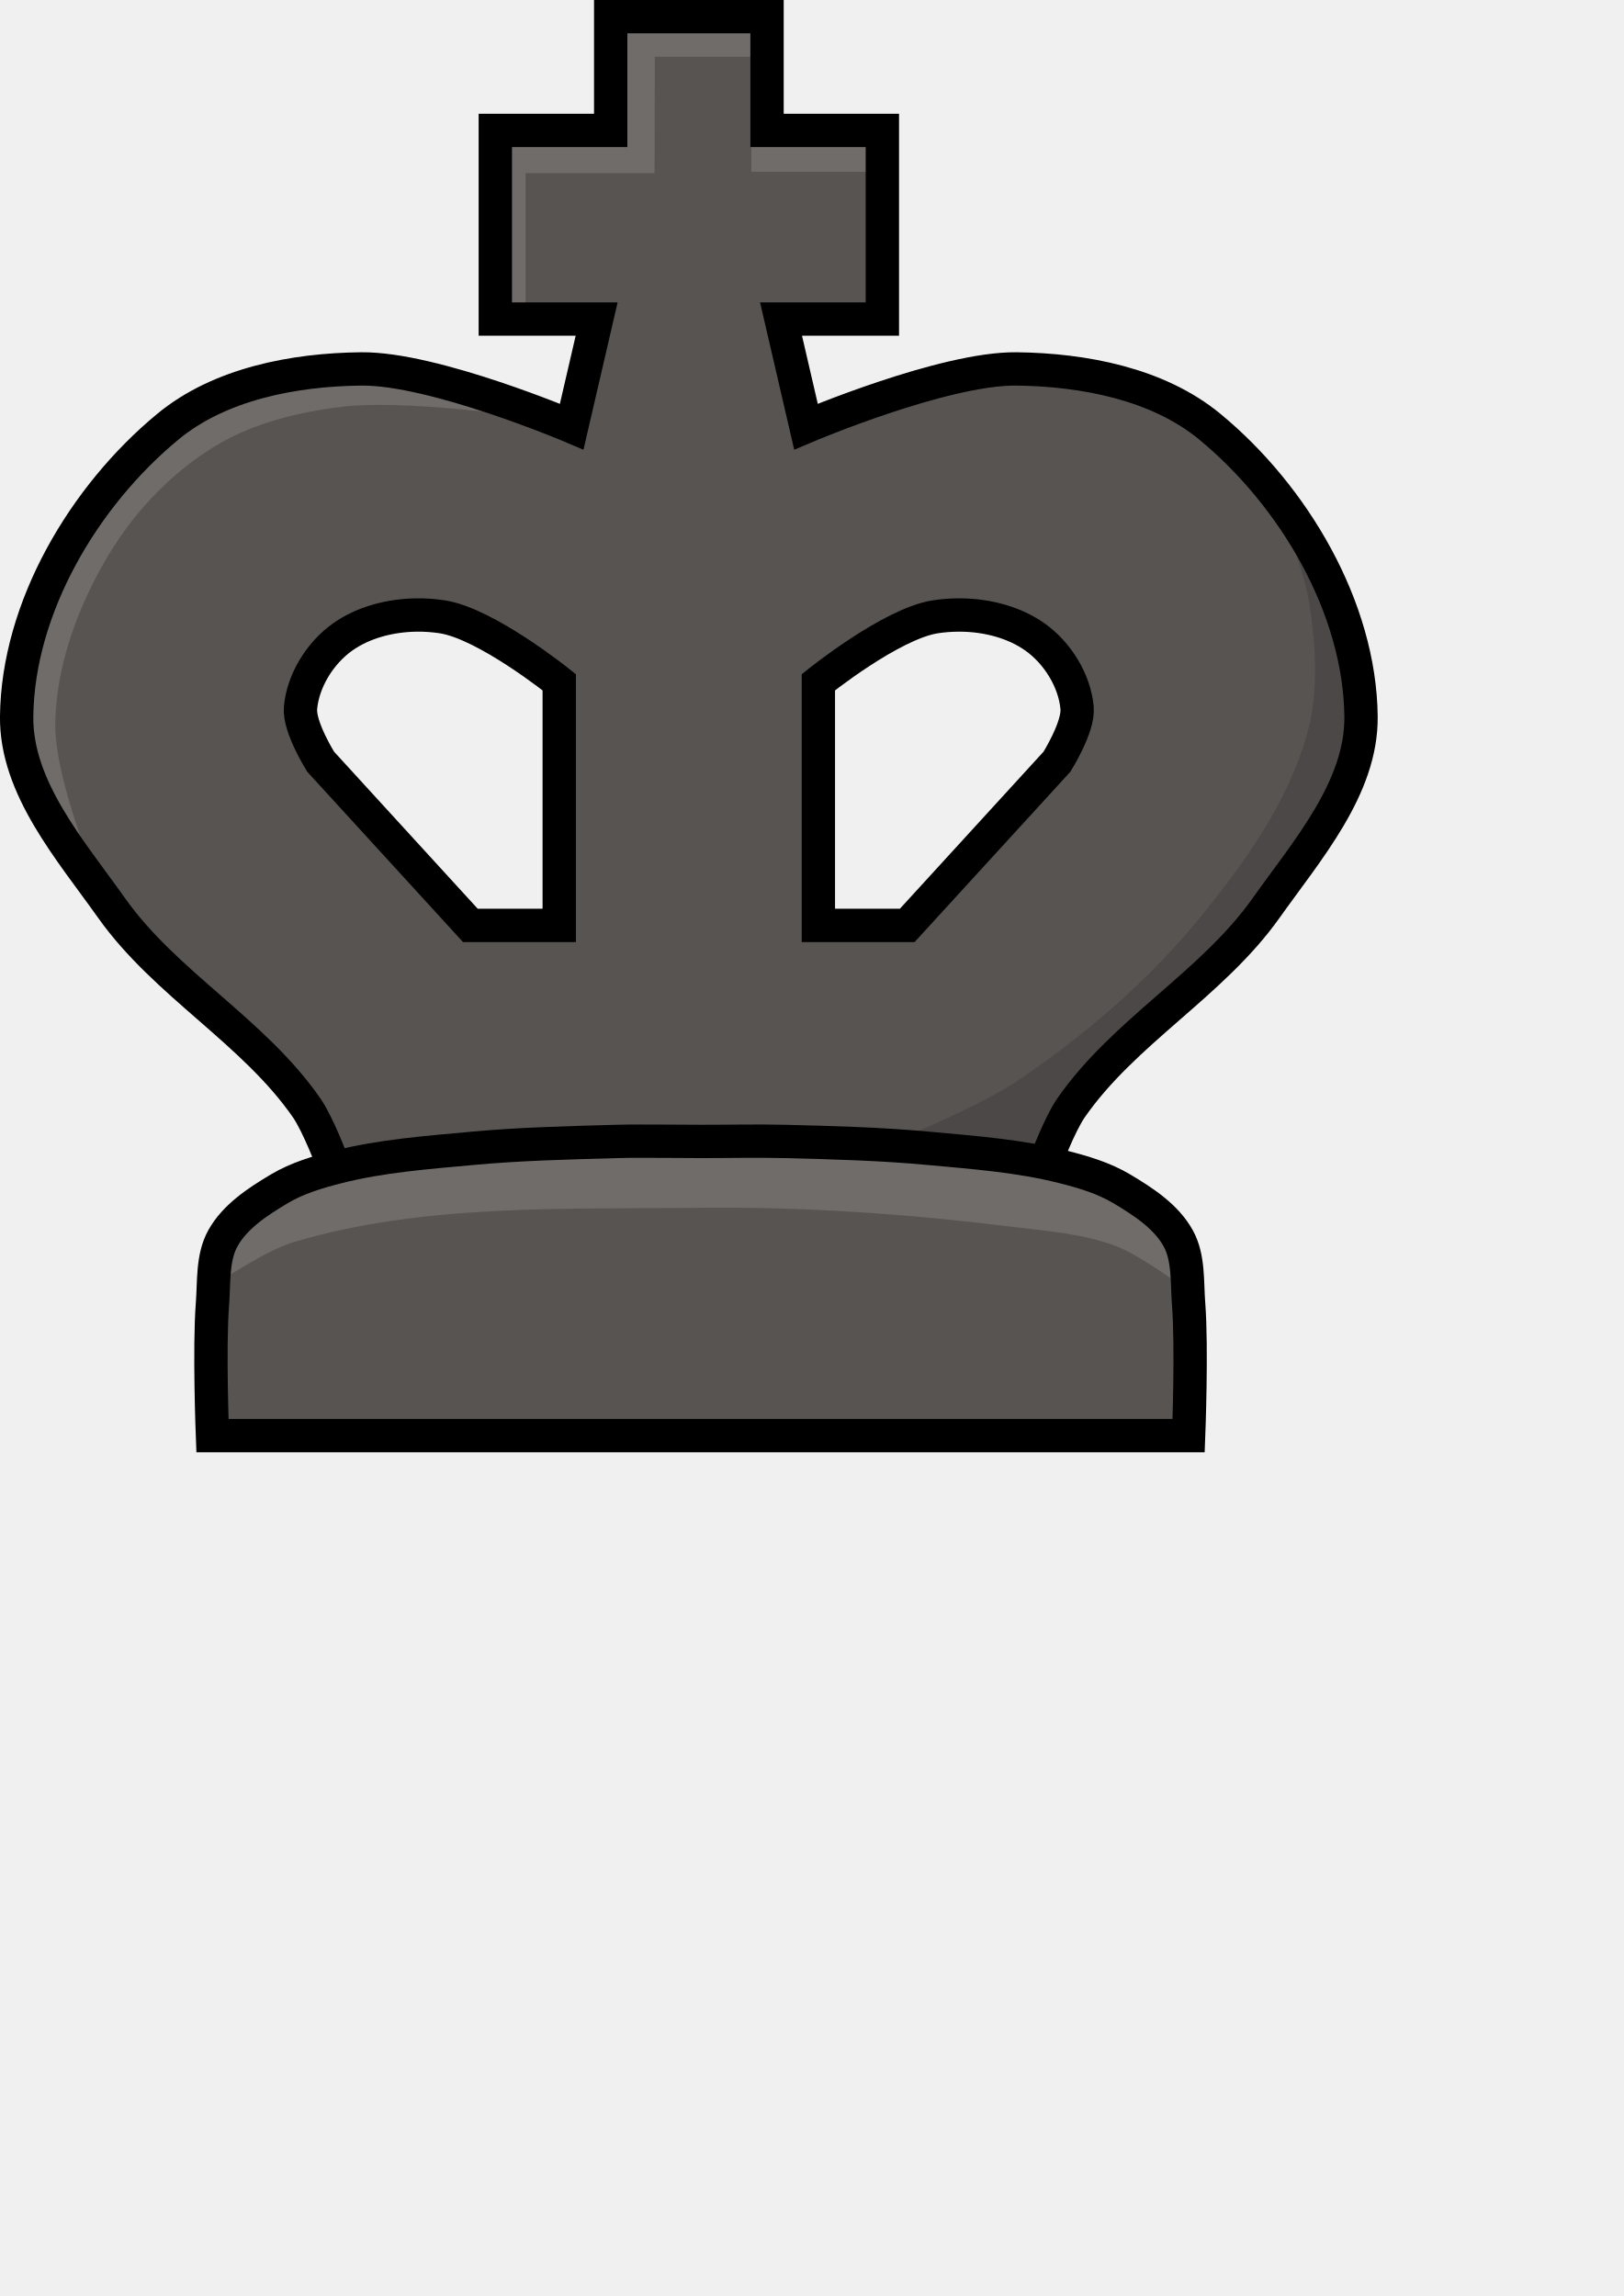
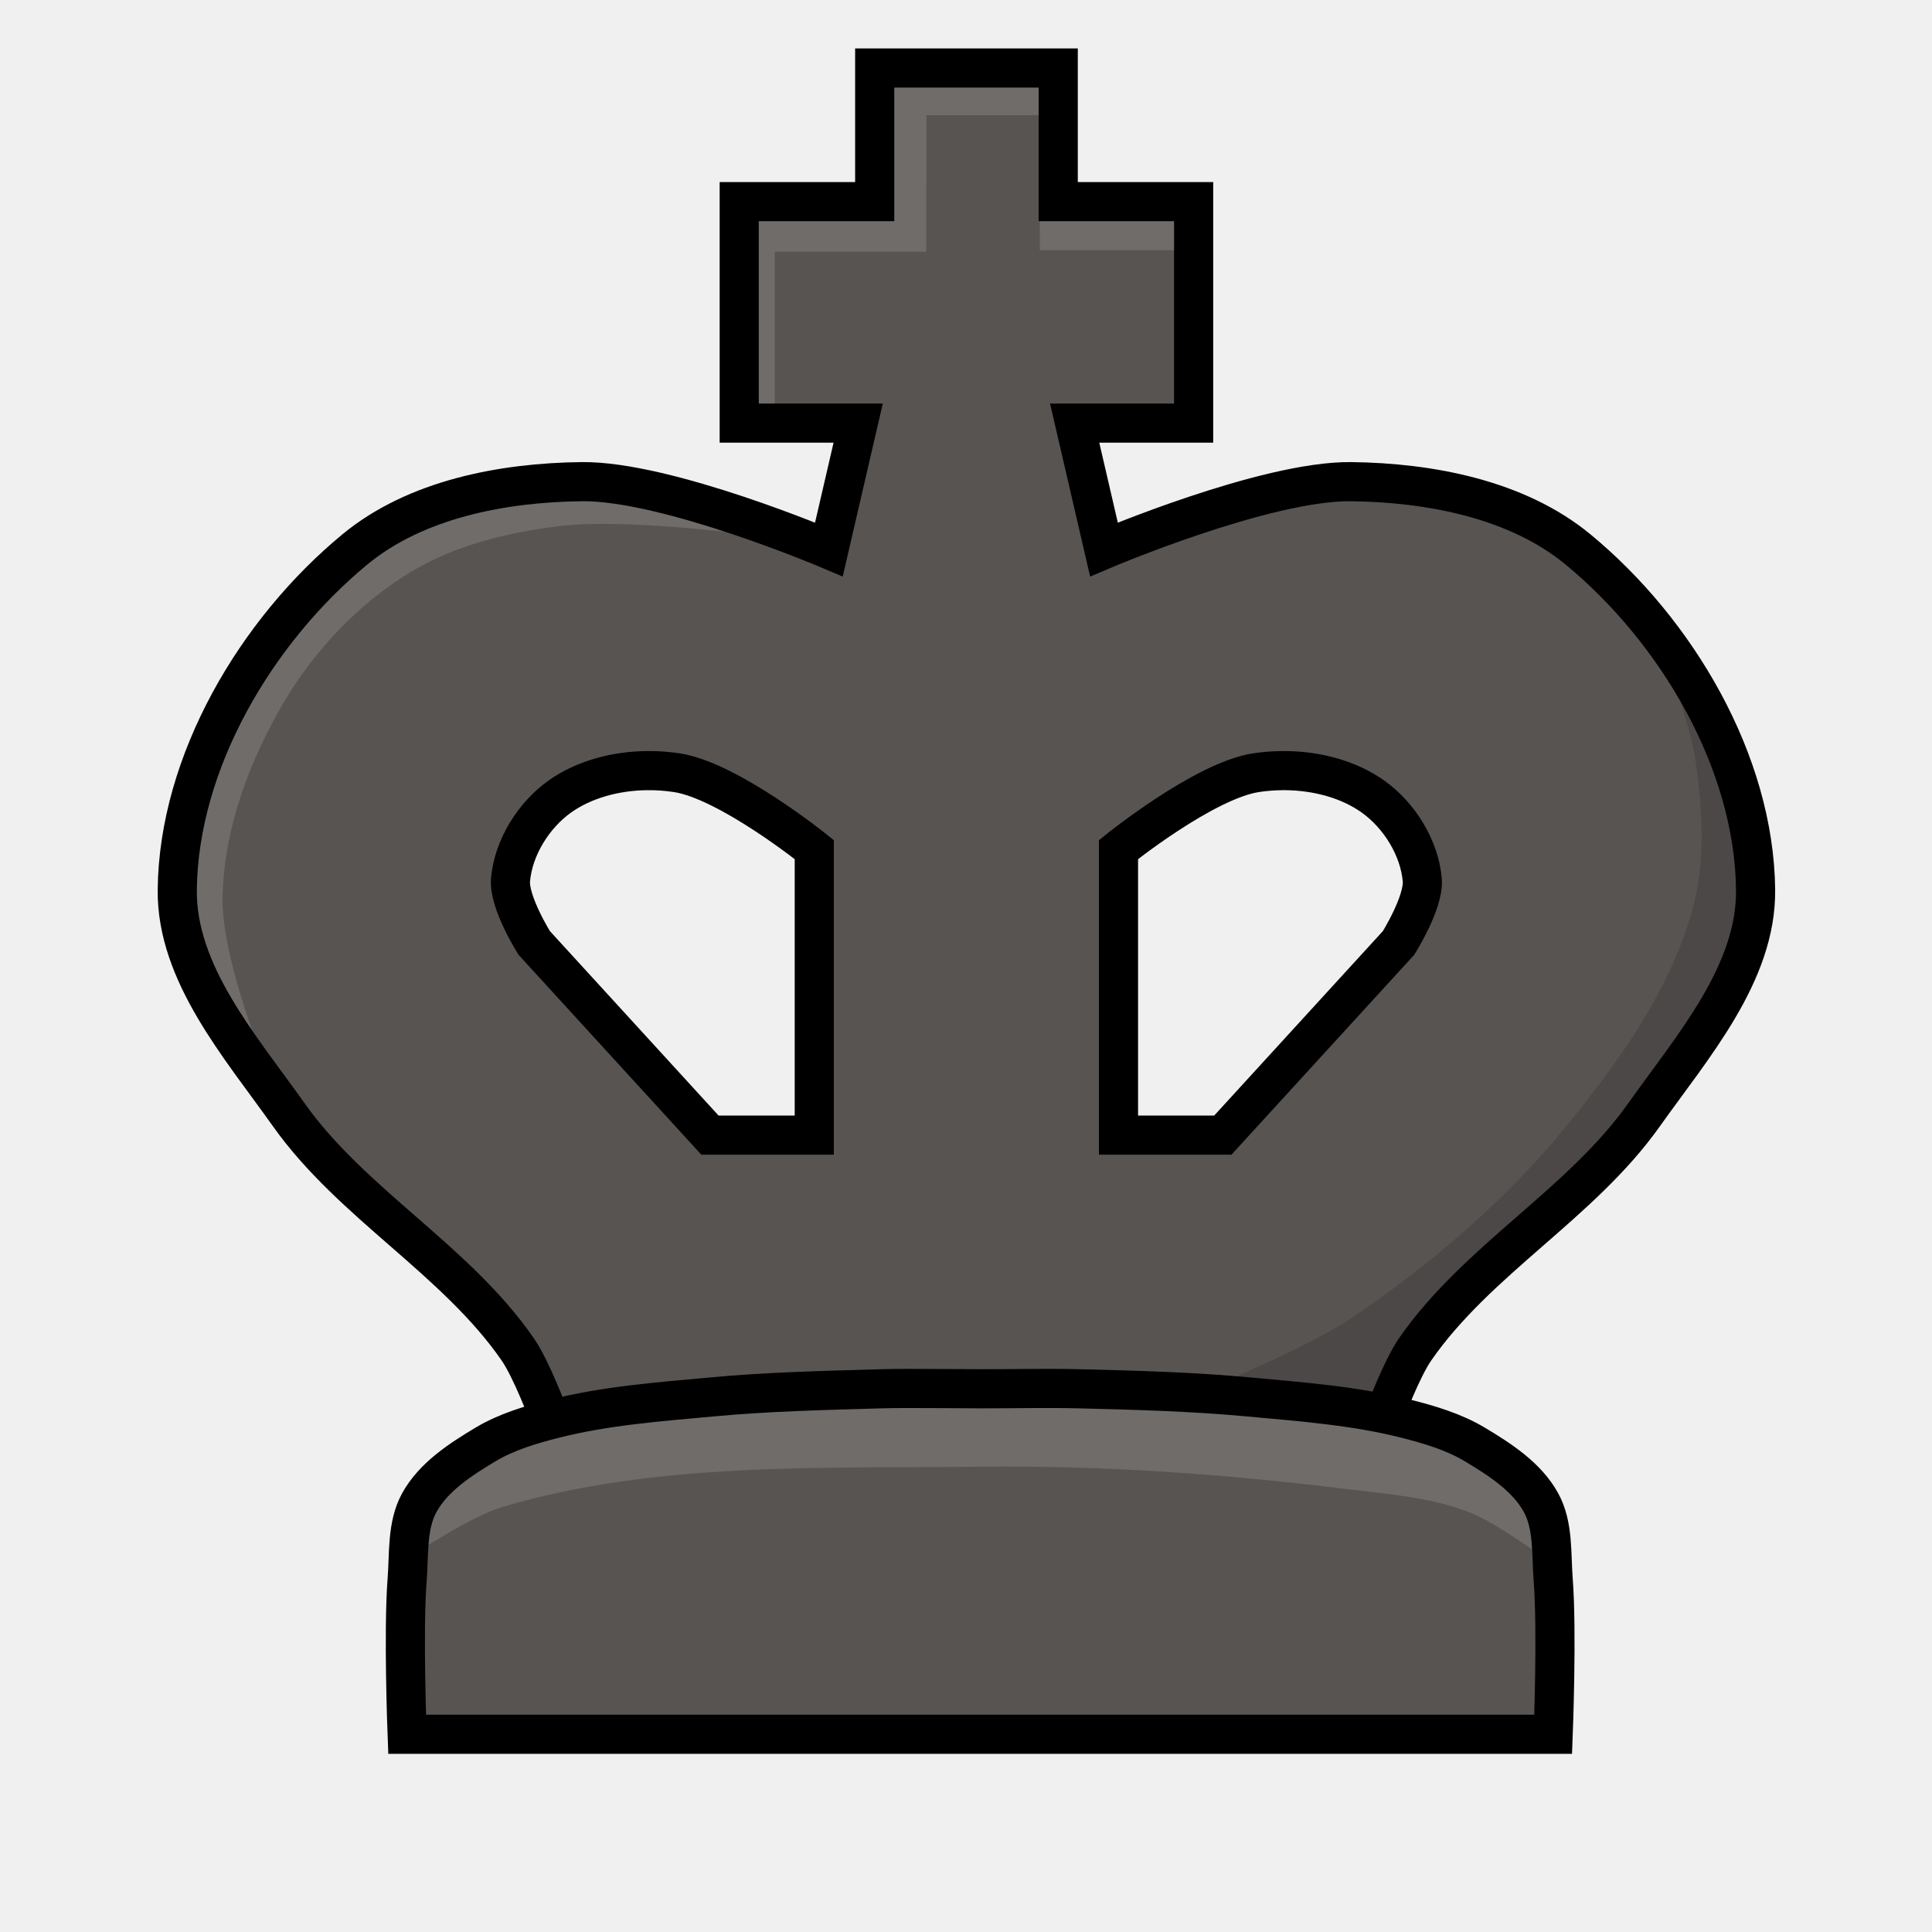
- <svg xmlns="http://www.w3.org/2000/svg" width="210mm" height="297mm" version="1.1" viewBox="0 0 210 297" xmlnsSvg="http://www.w3.org/2000/svg">
-   <g transform="matrix(8.6221 0 0 8.6221 -955.21 -275.84)">
+ <svg xmlns="http://www.w3.org/2000/svg" width="45" height="45" version="1.1" xml:space="preserve">
+   <g transform="matrix(1.823 0 0 1.823 -198.29 -57.193)">
    <path d="m119.95 32.243v1.707h-1.731v2.83h1.52l-0.374 1.614s-2.066-0.878-3.157-0.866c-1.009 0.011-2.122 0.223-2.9 0.866-1.261 1.041-2.252 2.714-2.269 4.35-0.011 1.07 0.808 2.003 1.427 2.876 0.807 1.137 2.129 1.847 2.923 2.994 0.175 0.253 0.392 0.835 0.392 0.835h0.299c-0.072 0.015-0.143 0.032-0.214 0.05-0.304 0.077-0.613 0.168-0.883 0.329-0.323 0.193-0.666 0.415-0.848 0.744-0.161 0.292-0.13 0.655-0.156 0.987-0.051 0.656 0 1.973 0 1.973h14.643s0.051-1.317 0-1.973c-0.026-0.332 5e-3 -0.695-0.156-0.987-0.181-0.329-0.525-0.551-0.848-0.744-0.27-0.161-0.578-0.252-0.883-0.329-0.089-0.022-0.179-0.043-0.269-0.061 0.013-0.035 0.217-0.578 0.387-0.823 0.795-1.146 2.116-1.856 2.923-2.994 0.619-0.873 1.438-1.806 1.427-2.876-0.017-1.635-1.007-3.309-2.269-4.35-0.778-0.642-1.891-0.854-2.9-0.866-1.091-0.012-3.157 0.866-3.157 0.866l-0.374-1.614h1.52v-2.83h-1.73v-1.707zm-2.913 8.976c0.131-2e-3 0.262 8e-3 0.388 0.027 0.662 0.103 1.754 0.982 1.754 0.982v3.648h-1.333l-2.245-2.455s-0.328-0.521-0.303-0.807c0.036-0.411 0.294-0.825 0.63-1.064 0.311-0.221 0.715-0.326 1.109-0.331zm8.122 0c0.016-1.3e-4 0.033-2.2e-4 0.049 0 0.394 5e-3 0.798 0.11 1.109 0.331 0.336 0.239 0.594 0.653 0.63 1.064 0.025 0.286-0.303 0.807-0.303 0.807l-2.245 2.455h-1.333v-3.648s1.092-0.879 1.754-0.982c0.11-0.017 0.224-0.026 0.338-0.027z" fill="#575452" stroke="#000" stroke-width="1e-8" />
    <path d="m112.34 45.439s-0.741-1.698-0.725-2.596c0.016-0.887 0.35-1.777 0.807-2.537 0.388-0.645 0.937-1.22 1.579-1.614 0.568-0.348 1.245-0.514 1.906-0.596 0.926-0.116 2.795 0.152 2.795 0.152l-2.362-0.76-2.549 0.526-1.976 1.988-0.748 2.385 0.304 1.625z" fill="#fff" fill-opacity=".143" stroke-width="0" />
    <path d="m118.67 36.653v-2.064h1.935l4e-3 -1.745h1.443l5e-3 1.726h1.898l-9e-3 -0.671h-1.608v-1.658h-2.451v1.649h-1.687v2.774z" fill="#fff" fill-opacity=".143" stroke-width="0" />
    <path d="m126.46 49.448s0.217-0.582 0.392-0.835c0.795-1.146 2.116-1.856 2.923-2.994 0.619-0.873 1.438-1.806 1.427-2.876-0.017-1.635-1.007-3.309-2.269-4.35-0.778-0.642-1.891-0.854-2.9-0.866-1.091-0.012-3.157 0.866-3.157 0.866l-0.374-1.614h1.52v-2.83h-1.73v-1.707h-2.345v1.707h-1.731v2.83h1.52l-0.374 1.614s-2.066-0.878-3.157-0.866c-1.009 0.011-2.122 0.223-2.9 0.866-1.261 1.041-2.252 2.715-2.269 4.35-0.011 1.07 0.808 2.003 1.427 2.876 0.807 1.137 2.129 1.847 2.923 2.994 0.175 0.253 0.392 0.835 0.392 0.835m1.255-8.229c0.131-2e-3 0.262 8e-3 0.388 0.027 0.662 0.103 1.754 0.982 1.754 0.982v3.648h-1.333l-2.245-2.455s-0.328-0.521-0.303-0.807c0.036-0.411 0.294-0.825 0.63-1.064 0.311-0.221 0.715-0.326 1.109-0.331zm8.122 0c0.016-1.3e-4 0.033-2.2e-4 0.049 0 0.394 5e-3 0.798 0.11 1.109 0.331 0.336 0.239 0.594 0.653 0.63 1.064 0.025 0.286-0.303 0.807-0.303 0.807l-2.245 2.455h-1.333v-3.648s1.092-0.879 1.754-0.982c0.11-0.017 0.224-0.026 0.338-0.027z" fill-opacity="0" stroke="#000" stroke-width=".5" />
    <path d="m124.31 49.069s1.201-0.498 1.736-0.86c1.016-0.687 1.968-1.503 2.743-2.454 0.671-0.823 1.318-1.73 1.604-2.753 0.175-0.623 0.131-1.301 0.036-1.942-0.087-0.583-0.547-1.683-0.547-1.683l1.125 2.05 0.248 1.604-1.455 2.53-2.216 2.216-0.744 0.86-0.579 0.645z" fill-opacity=".14" stroke-width="0" />
    <path d="m114.05 51.239s0.727-0.489 1.141-0.612c1.952-0.579 4.05-0.49 6.085-0.514 1.563-0.019 3.129 0.091 4.68 0.283 0.534 0.066 1.085 0.103 1.587 0.298 0.362 0.14 0.992 0.612 0.992 0.612l-0.198-0.794-1.009-0.81-2.497-0.48-4.415-0.05-3.952 0.198s-1.424 0.241-1.918 0.711c-0.304 0.289-0.496 1.158-0.496 1.158z" fill="#fff" fill-opacity=".143" stroke-width="0" />
    <path d="m120.38 49.113c-0.116 3.7e-4 -0.233 2.2e-4 -0.349 4e-3 -0.722 0.021-1.444 0.037-2.163 0.104-0.673 0.062-1.353 0.112-2.008 0.277-0.304 0.077-0.613 0.168-0.883 0.329-0.323 0.193-0.666 0.415-0.848 0.744-0.161 0.292-0.13 0.655-0.156 0.987-0.051 0.656 0 1.973 0 1.973h14.643s0.051-1.317 0-1.973c-0.026-0.332 5e-3 -0.695-0.156-0.987-0.181-0.329-0.525-0.551-0.848-0.744-0.27-0.161-0.578-0.252-0.883-0.329-0.655-0.165-1.335-0.215-2.008-0.277-0.719-0.067-1.442-0.086-2.164-0.104-0.421-0.01-0.843 8.3e-4 -1.264 0-0.305-6e-4 -0.61-5e-3 -0.915-4e-3z" fill="none" stroke="#000" stroke-width=".5" />
  </g>
</svg>
